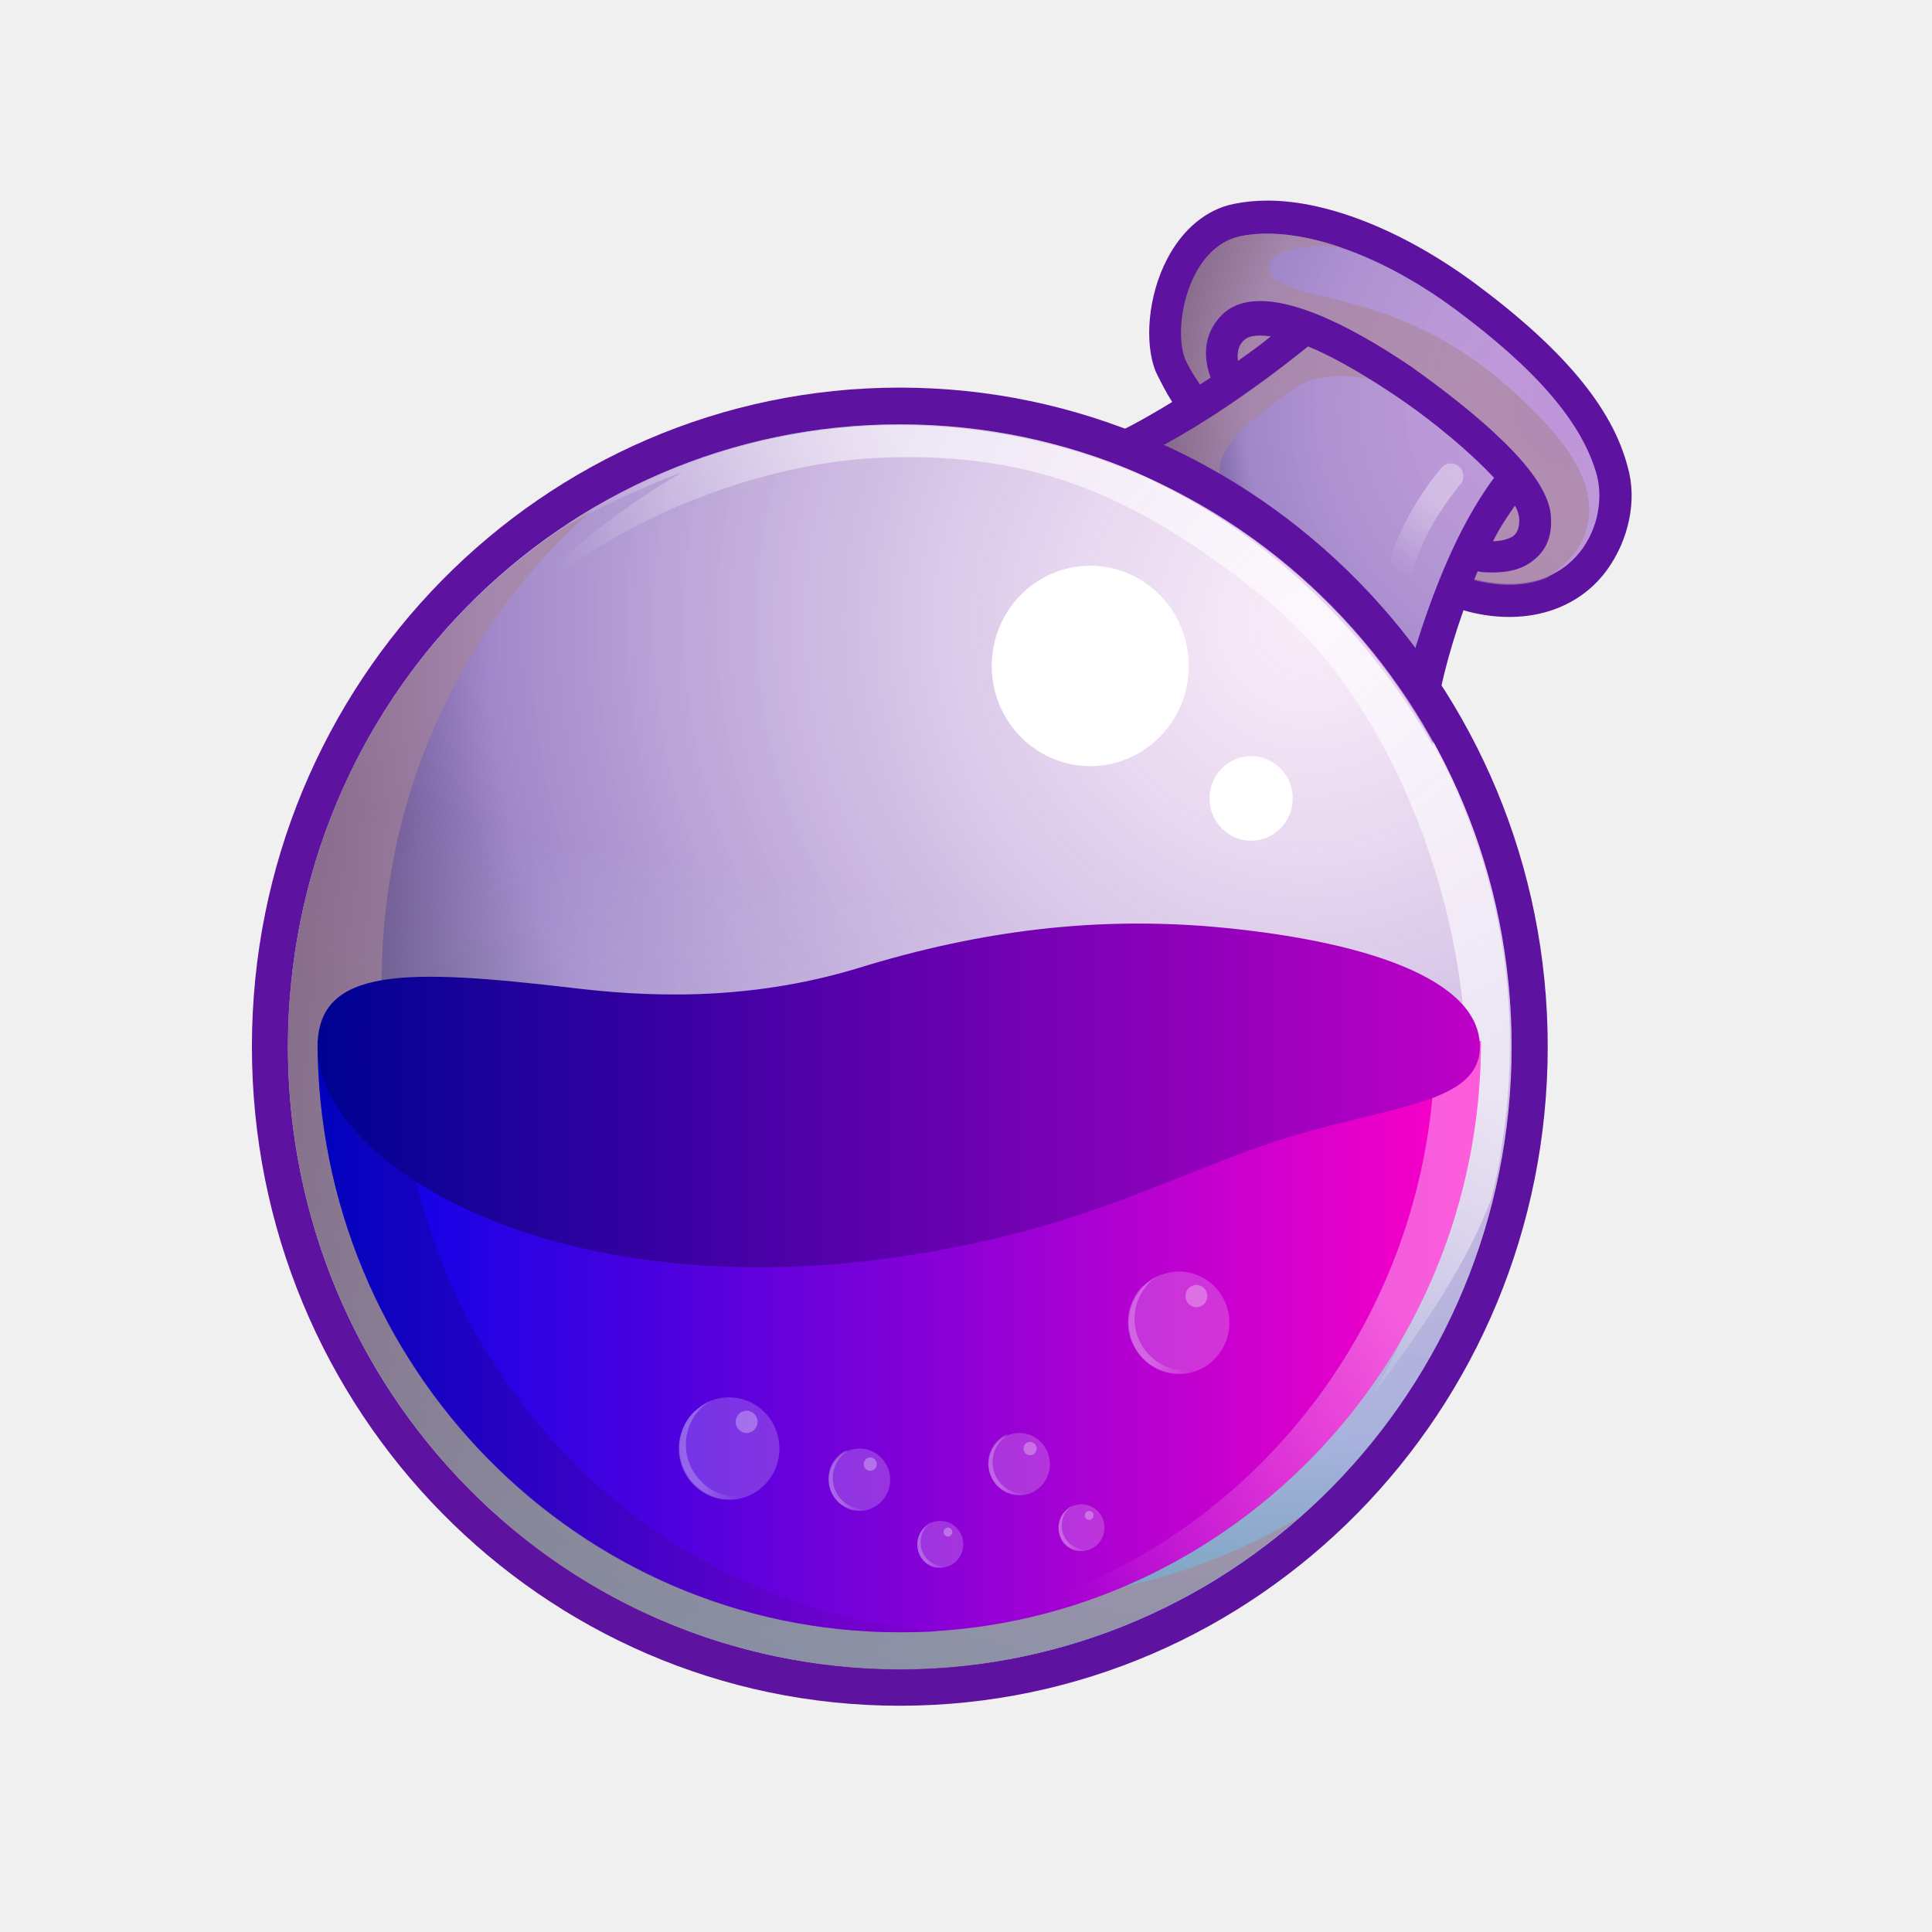
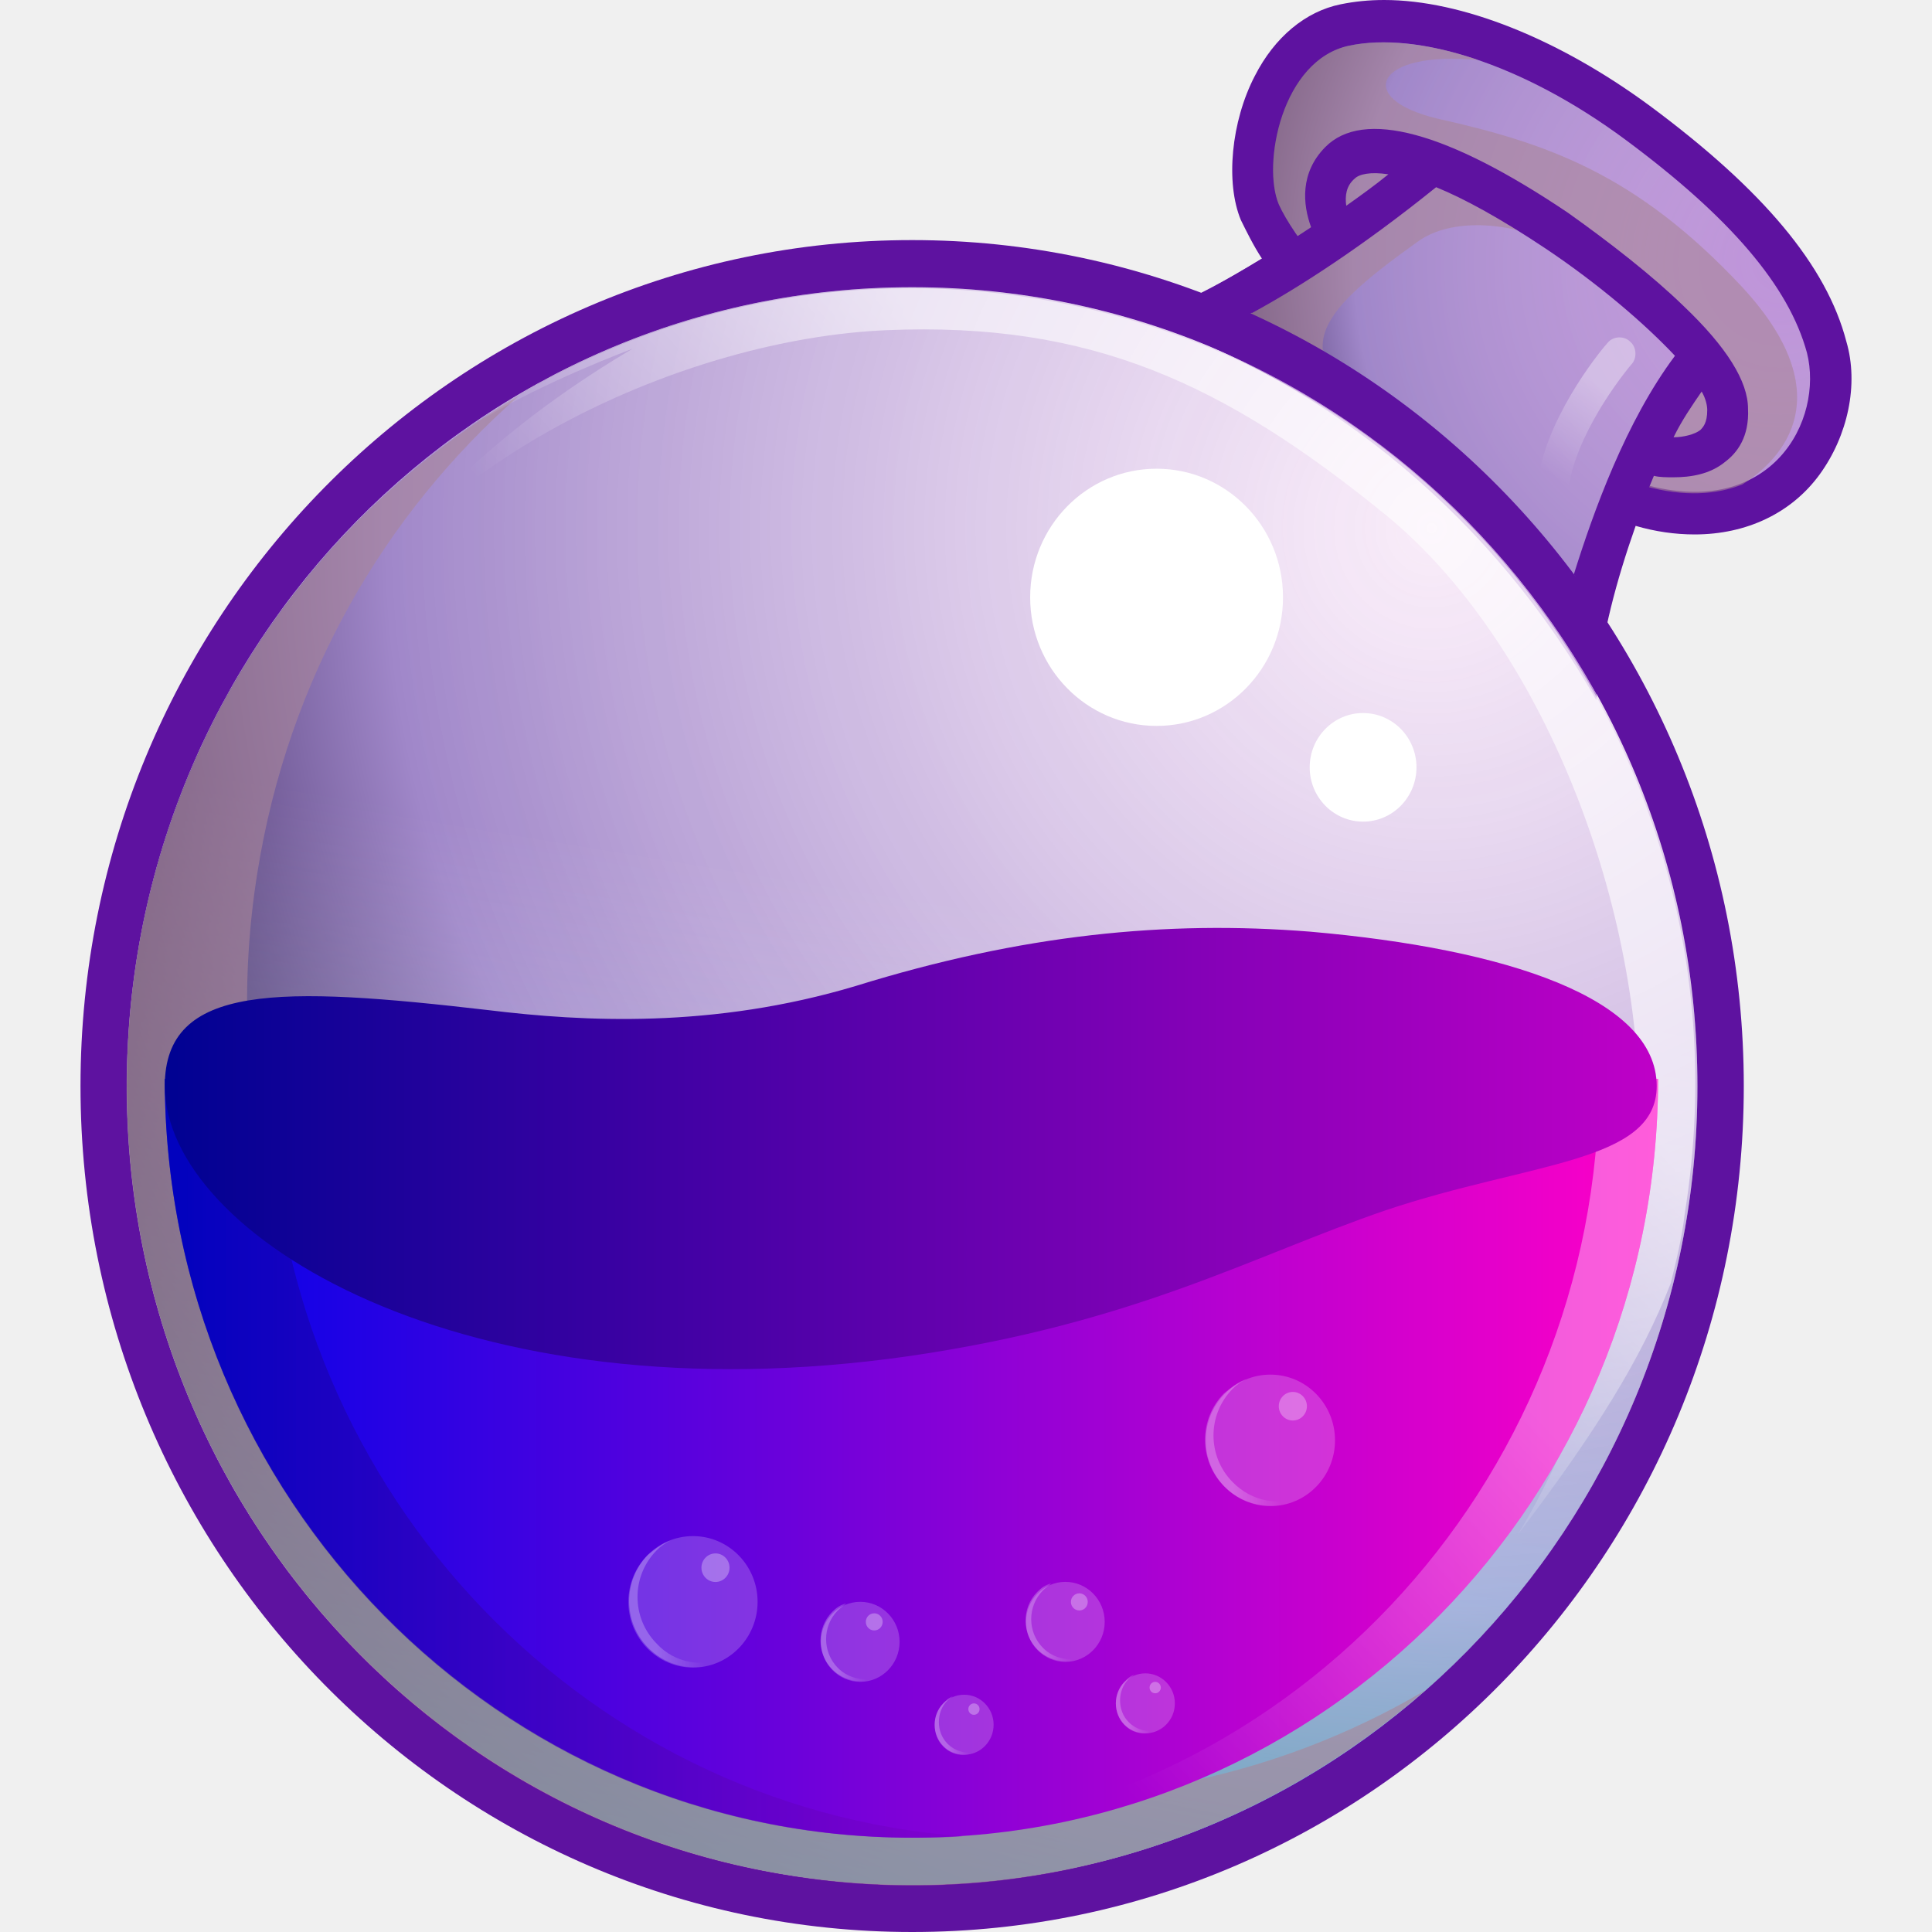
- <svg xmlns="http://www.w3.org/2000/svg" width="800" height="800" viewBox="0 0 800 800" fill="none">
-   <g clip-path="url(#clip0)">
-     <path d="M673.964 193.237C667.62 168.805 647.227 144.373 610.519 117.174C581.062 95.508 549.792 83.061 524.867 83.061C519.882 83.061 515.35 83.522 510.819 84.445C499.489 86.749 489.519 95.047 483.174 107.494C475.47 122.245 473.658 142.068 478.643 154.053C480.455 157.741 482.721 162.351 485.44 166.5C461.422 181.251 447.826 185.4 446.013 185.861C508.553 207.067 560.669 251.321 593.298 308.944L593.751 303.413C595.111 288.2 599.642 270.683 605.987 252.704C612.332 254.548 618.676 255.47 625.021 255.47C641.788 255.47 656.29 248.555 665.354 236.109C674.418 223.662 678.043 207.067 673.964 193.237Z" fill="#5E12A0" />
-     <path d="M608.706 239.342C649.945 250.867 666.713 218.598 661.275 196.932C655.383 175.265 636.35 153.138 602.814 128.245C569.279 103.352 535.29 93.21 513.537 97.82C491.784 102.43 485.44 136.081 490.878 148.989C493.144 154.06 498.129 161.436 504.927 169.733C496.316 175.726 488.159 180.336 481.361 184.485C523.054 203.385 559.309 232.888 586.5 269.767C589.672 257.321 594.204 246.257 598.282 236.576C601.455 237.037 605.08 237.959 608.706 239.342Z" fill="url(#paint0_radial)" />
-     <path d="M372.594 691.101C512.504 691.101 625.924 575.729 625.924 433.41C625.924 291.091 512.504 175.719 372.594 175.719C232.685 175.719 119.265 291.091 119.265 433.41C119.265 575.729 232.685 691.101 372.594 691.101Z" fill="url(#paint1_radial)" />
-     <path opacity="0.6" d="M640.427 175.721C605.985 138.842 576.982 129.161 542.087 121.325C514.896 114.871 522.146 99.197 555.229 102.424C539.367 96.892 524.412 95.509 513.536 97.814C491.783 102.424 485.439 136.076 490.877 148.984C493.143 154.055 498.128 161.43 504.925 169.728C492.69 178.026 482.266 184.019 473.656 188.629C477.735 190.472 482.72 192.777 488.611 196.004C504.019 204.302 520.787 218.132 520.787 218.132C495.409 196.004 500.847 185.863 535.742 160.969C546.618 153.133 566.558 154.055 585.139 163.735C603.719 173.416 625.472 197.848 625.472 197.848L604.626 238.415C605.985 238.876 607.345 239.337 608.704 239.798C621.847 243.486 632.27 242.564 640.427 239.337C649.944 233.344 674.869 213.061 640.427 175.721Z" fill="#A98698" />
-     <path d="M541.631 143.45C550.695 147.138 562.478 153.592 576.979 163.273C594.2 174.797 609.155 187.705 618.672 197.847C602.811 219.052 592.388 248.094 586.043 268.377C589.215 272.987 592.841 277.597 596.013 282.207C599.185 270.682 604.624 253.626 611.875 236.569C613.687 237.03 615.953 237.03 618.219 237.03C623.657 237.03 630.002 236.108 634.987 231.96C638.612 229.194 642.691 224.123 642.238 214.903C642.238 206.144 635.44 195.081 621.391 181.712C611.421 172.031 597.826 161.429 584.23 151.748C545.257 125.472 518.066 118.096 505.83 130.543C497.672 138.84 498.579 148.982 501.298 156.358C486.796 166.039 474.56 172.953 466.403 177.563C471.841 179.407 476.826 181.712 482.264 184.017C496.766 176.18 517.613 162.812 541.631 143.45ZM627.283 209.371C628.642 211.676 629.095 213.981 629.095 215.364C629.095 219.513 627.736 220.896 626.83 221.818C625.017 223.201 621.391 224.123 618.219 224.123C620.938 218.591 624.11 213.981 627.283 209.371ZM515.347 140.684C516.706 139.301 520.332 138.379 526.223 139.301C521.691 142.989 517.159 146.216 512.628 149.443C512.174 146.216 512.627 142.989 515.347 140.684Z" fill="#5E12A0" />
-     <path d="M372.596 160.503C224.405 160.503 104.311 282.664 104.311 433.406C104.311 584.149 224.405 706.31 372.596 706.31C520.786 706.31 640.88 584.149 640.88 433.406C640.88 282.664 520.333 160.503 372.596 160.503ZM372.596 691.098C232.562 691.098 119.266 575.851 119.266 433.406C119.266 290.962 232.562 175.715 372.596 175.715C512.629 175.715 625.925 290.962 625.925 433.406C625.925 575.851 512.176 691.098 372.596 691.098Z" fill="#5E12A0" />
-     <path opacity="0.6" d="M372.594 691.101C512.504 691.101 625.924 575.729 625.924 433.41C625.924 291.091 512.504 175.719 372.594 175.719C232.685 175.719 119.265 291.091 119.265 433.41C119.265 575.729 232.685 691.101 372.594 691.101Z" fill="url(#paint2_linear)" />
-     <path opacity="0.6" d="M370.783 659.75C232.562 637.161 138.754 504.858 161.413 364.258C171.383 302.025 202.199 249.011 245.705 210.75C182.259 248.089 135.128 313.088 122.439 392.378C100.233 532.978 194.042 665.281 331.809 687.87C408.851 700.777 483.173 676.345 538.008 628.403C489.517 656.984 430.603 669.43 370.783 659.75Z" fill="#A98698" />
-     <path opacity="0.6" d="M412.93 179.411C349.031 168.808 286.945 183.56 236.189 216.29C235.282 217.212 234.376 218.133 234.376 218.133C253.863 206.148 282.413 195.545 282.413 195.545C208.998 238.878 186.339 288.203 186.339 288.203C214.889 231.963 298.728 192.318 364.439 189.552C430.151 186.786 473.203 206.609 525.772 249.481C578.342 292.813 610.064 381.322 606.892 451.392C604.173 521.462 567.918 578.163 567.918 578.163C592.844 545.433 607.799 521.462 617.315 497.03C619.128 489.654 620.941 482.278 621.847 474.441C644.506 334.302 551.151 201.999 412.93 179.411Z" fill="url(#paint3_linear)" />
-     <path d="M613.235 431.104C613.235 566.173 505.377 675.887 372.595 675.887C239.812 675.887 131.501 566.173 131.501 431.104H613.235Z" fill="url(#paint4_linear)" />
+ <svg xmlns="http://www.w3.org/2000/svg" width="48" height="48" viewBox="0 0 48 48" fill="none">
+   <g clip-path="url(#clip0_1944_1650)">
+     <path d="M45.872 8.485C45.383 6.604 43.813 4.722 40.986 2.627C38.717 0.959 36.309 0 34.389 0C34.005 0 33.656 0.036 33.307 0.107C32.435 0.284 31.667 0.923 31.178 1.882C30.585 3.018 30.445 4.544 30.829 5.467C30.969 5.751 31.143 6.107 31.353 6.426C29.503 7.562 28.456 7.882 28.316 7.917C33.133 9.55 37.147 12.959 39.66 17.396L39.694 16.97C39.799 15.799 40.148 14.45 40.637 13.065C41.125 13.207 41.614 13.278 42.103 13.278C43.394 13.278 44.511 12.746 45.209 11.787C45.907 10.828 46.186 9.55 45.872 8.485Z" fill="#5E12A0" />
+     <path d="M40.846 12.034C44.022 12.921 45.313 10.436 44.894 8.767C44.441 7.098 42.975 5.394 40.392 3.477C37.809 1.56 35.191 0.779 33.516 1.134C31.841 1.489 31.352 4.081 31.771 5.075C31.946 5.465 32.33 6.033 32.853 6.672C32.19 7.134 31.562 7.489 31.038 7.809C34.249 9.264 37.041 11.536 39.135 14.377C39.38 13.418 39.729 12.566 40.043 11.82C40.287 11.856 40.566 11.927 40.846 12.034Z" fill="url(#paint0_radial_1944_1650)" />
+     <path d="M22.662 46.829C33.437 46.829 42.172 37.944 42.172 26.983C42.172 16.022 33.437 7.137 22.662 7.137C11.886 7.137 3.151 16.022 3.151 26.983C3.151 37.944 11.886 46.829 22.662 46.829Z" fill="url(#paint1_radial_1944_1650)" />
+     <path opacity="0.6" d="M43.289 7.137C40.637 4.297 38.403 3.551 35.715 2.947C33.621 2.45 34.18 1.243 36.728 1.492C35.506 1.066 34.354 0.959 33.517 1.137C31.841 1.492 31.353 4.084 31.772 5.078C31.946 5.468 32.33 6.036 32.853 6.675C31.911 7.314 31.108 7.776 30.445 8.131C30.759 8.273 31.143 8.45 31.597 8.699C32.784 9.338 34.075 10.403 34.075 10.403C32.121 8.699 32.539 7.918 35.227 6.001C36.065 5.397 37.6 5.468 39.031 6.214C40.462 6.959 42.138 8.841 42.138 8.841L40.532 11.965C40.637 12.001 40.741 12.036 40.846 12.072C41.858 12.356 42.661 12.285 43.289 12.036C44.022 11.575 45.942 10.013 43.289 7.137Z" fill="#A98698" />
+     <path d="M35.68 4.651C36.379 4.935 37.286 5.432 38.403 6.177C39.729 7.065 40.881 8.059 41.614 8.84C40.392 10.473 39.589 12.71 39.101 14.272C39.345 14.627 39.624 14.982 39.869 15.337C40.113 14.45 40.532 13.136 41.09 11.822C41.23 11.858 41.404 11.858 41.579 11.858C41.998 11.858 42.486 11.787 42.87 11.467C43.149 11.254 43.464 10.864 43.429 10.154C43.429 9.479 42.905 8.627 41.823 7.598C41.055 6.852 40.008 6.035 38.961 5.29C35.96 3.266 33.865 2.698 32.923 3.657C32.295 4.296 32.365 5.077 32.574 5.645C31.457 6.391 30.515 6.923 29.887 7.278C30.305 7.42 30.689 7.598 31.108 7.775C32.225 7.172 33.831 6.142 35.68 4.651ZM42.277 9.728C42.382 9.905 42.416 10.083 42.416 10.189C42.416 10.509 42.312 10.615 42.242 10.686C42.102 10.793 41.823 10.864 41.579 10.864C41.788 10.438 42.033 10.083 42.277 9.728ZM33.656 4.438C33.761 4.331 34.04 4.26 34.494 4.331C34.145 4.615 33.796 4.864 33.447 5.112C33.412 4.864 33.447 4.615 33.656 4.438Z" fill="#5E12A0" />
+     <path d="M22.662 5.965C11.249 5.965 2 15.373 2 26.983C2 38.592 11.249 48 22.662 48C34.075 48 43.324 38.592 43.324 26.983C43.324 15.373 34.04 5.965 22.662 5.965ZM22.662 46.829C11.877 46.829 3.152 37.953 3.152 26.983C3.152 16.012 11.877 7.136 22.662 7.136C33.447 7.136 42.172 16.012 42.172 26.983C42.172 37.953 33.412 46.829 22.662 46.829Z" fill="#5E12A0" />
+     <path opacity="0.6" d="M22.662 46.829C33.437 46.829 42.172 37.944 42.172 26.983C42.172 16.022 33.437 7.137 22.662 7.137C11.886 7.137 3.151 16.022 3.151 26.983C3.151 37.944 11.886 46.829 22.662 46.829Z" fill="url(#paint2_linear_1944_1650)" />
+     <path opacity="0.6" d="M22.523 44.416C11.877 42.676 4.653 32.487 6.398 21.659C7.166 16.866 9.539 12.783 12.889 9.836C8.003 12.712 4.373 17.718 3.396 23.824C1.686 34.653 8.911 44.842 19.521 46.581C25.454 47.576 31.178 45.694 35.401 42.002C31.667 44.203 27.13 45.161 22.523 44.416Z" fill="#A98698" />
+     <path opacity="0.6" d="M25.768 7.422C20.847 6.605 16.066 7.741 12.157 10.262C12.087 10.333 12.017 10.404 12.017 10.404C13.518 9.481 15.717 8.664 15.717 8.664C10.062 12.002 8.317 15.8 8.317 15.8C10.516 11.469 16.973 8.416 22.034 8.203C27.095 7.99 30.41 9.516 34.459 12.818C38.508 16.155 40.951 22.972 40.706 28.369C40.497 33.765 37.705 38.132 37.705 38.132C39.624 35.611 40.776 33.765 41.509 31.883C41.649 31.315 41.788 30.747 41.858 30.144C43.603 19.351 36.413 9.161 25.768 7.422Z" fill="url(#paint3_linear_1944_1650)" />
+     <path d="M41.195 26.805C41.195 37.207 32.888 45.657 22.662 45.657C12.435 45.657 4.094 37.207 4.094 26.805H41.195Z" fill="url(#paint4_linear_1944_1650)" />
    <g opacity="0.6">
-       <path opacity="0.6" d="M594.201 431.104C594.201 562.946 491.781 670.817 363.077 675.887C366.25 675.887 369.422 675.887 372.594 675.887C505.377 675.887 613.234 566.173 613.234 431.104H594.201Z" fill="url(#paint5_linear)" />
+       <path opacity="0.6" d="M39.729 26.805C39.729 36.959 31.841 45.266 21.929 45.657C22.173 45.657 22.417 45.657 22.662 45.657C32.888 45.657 41.195 37.207 41.195 26.805H39.729Z" fill="url(#paint5_linear_1944_1650)" />
    </g>
    <g opacity="0.7">
-       <path opacity="0.7" d="M165.49 431.104H131.501C131.501 566.173 239.359 675.887 372.142 675.887C378.033 675.887 383.471 675.887 388.909 675.426C264.284 666.207 165.49 560.18 165.49 431.104Z" fill="url(#paint6_linear)" />
+       <path opacity="0.7" d="M6.711 26.805H4.094C4.094 37.207 12.4 45.657 22.627 45.657C23.08 45.657 23.499 45.657 23.918 45.621C14.32 44.911 6.711 36.745 6.711 26.805Z" fill="url(#paint6_linear_1944_1650)" />
    </g>
-     <path d="M612.781 433.407C612.781 405.287 564.744 389.153 500.845 383.621C454.621 379.933 407.943 384.543 354.467 401.138C308.243 414.968 266.55 412.663 236.187 408.975C168.662 401.138 131.501 400.216 131.501 433.407C131.501 481.35 227.576 541.278 371.688 520.533C444.651 509.931 482.265 488.264 525.317 473.513C571.995 457.839 612.781 458.3 612.781 433.407Z" fill="url(#paint7_linear)" />
-     <path d="M451.448 317.236C473.974 317.236 492.234 298.661 492.234 275.747C492.234 252.833 473.974 234.258 451.448 234.258C428.922 234.258 410.661 252.833 410.661 275.747C410.661 298.661 428.922 317.236 451.448 317.236Z" fill="white" />
-     <path d="M518.067 348.13C527.578 348.13 535.288 340.287 535.288 330.612C535.288 320.938 527.578 313.095 518.067 313.095C508.556 313.095 500.846 320.938 500.846 330.612C500.846 340.287 508.556 348.13 518.067 348.13Z" fill="white" />
+     <path d="M41.16 26.981C41.16 24.815 37.46 23.573 32.539 23.146C28.979 22.862 25.384 23.217 21.265 24.495C17.706 25.561 14.495 25.383 12.156 25.099C6.956 24.495 4.094 24.424 4.094 26.981C4.094 30.673 11.493 35.288 22.592 33.691C28.211 32.874 31.108 31.206 34.424 30.07C38.019 28.862 41.16 28.898 41.16 26.981Z" fill="url(#paint7_linear_1944_1650)" />
+     <path d="M28.735 18.035C30.47 18.035 31.876 16.605 31.876 14.84C31.876 13.075 30.47 11.645 28.735 11.645C27 11.645 25.594 13.075 25.594 14.84C25.594 16.605 27 18.035 28.735 18.035Z" fill="white" />
+     <path d="M33.865 20.413C34.598 20.413 35.192 19.809 35.192 19.064C35.192 18.319 34.598 17.715 33.865 17.715C33.133 17.715 32.539 18.319 32.539 19.064C32.539 19.809 33.133 20.413 33.865 20.413Z" fill="white" />
    <g opacity="0.6">
-       <path opacity="0.6" d="M579.703 242.563C579.25 242.563 578.796 242.563 578.796 242.563C576.077 242.102 574.265 239.336 574.718 236.109C578.796 214.904 596.017 194.62 596.924 193.698C598.736 191.393 602.362 191.393 604.175 193.237C606.441 195.081 606.44 198.769 604.628 200.613C604.175 201.074 588.313 219.975 584.688 238.414C584.235 241.18 581.969 242.563 579.703 242.563Z" fill="url(#paint8_linear)" />
+       <path opacity="0.6" d="M38.612 12.284C38.577 12.284 38.542 12.284 38.542 12.284C38.333 12.249 38.193 12.036 38.228 11.787C38.542 10.154 39.868 8.592 39.938 8.521C40.078 8.343 40.357 8.343 40.497 8.485C40.671 8.627 40.671 8.911 40.532 9.053C40.497 9.089 39.275 10.544 38.996 11.964C38.961 12.178 38.786 12.284 38.612 12.284Z" fill="url(#paint8_linear_1944_1650)" />
    </g>
-     <path opacity="0.2" d="M355.905 625.64C362.913 625.64 368.594 619.861 368.594 612.732C368.594 605.604 362.913 599.825 355.905 599.825C348.897 599.825 343.216 605.604 343.216 612.732C343.216 619.861 348.897 625.64 355.905 625.64Z" fill="white" />
+     <path opacity="0.2" d="M21.373 41.785C21.913 41.785 22.35 41.34 22.35 40.791C22.35 40.242 21.913 39.797 21.373 39.797C20.833 39.797 20.395 40.242 20.395 40.791C20.395 41.34 20.833 41.785 21.373 41.785Z" fill="white" />
    <g opacity="0.4">
-       <path opacity="0.6" d="M348.577 621.135C343.592 616.065 343.592 607.767 348.577 602.696C349.484 601.774 350.39 601.313 351.296 600.391C349.484 600.852 348.124 601.774 346.765 603.157C341.78 608.228 341.78 616.526 346.765 621.596C350.843 625.745 357.188 626.667 362.173 623.901C357.641 625.745 352.203 624.823 348.577 621.135Z" fill="url(#paint9_linear)" />
+       <path opacity="0.6" d="M20.812 41.434C20.428 41.043 20.428 40.404 20.812 40.014C20.882 39.943 20.952 39.907 21.022 39.836C20.882 39.871 20.777 39.943 20.673 40.049C20.289 40.44 20.289 41.078 20.673 41.469C20.987 41.789 21.475 41.86 21.859 41.647C21.51 41.789 21.091 41.718 20.812 41.434Z" fill="url(#paint9_linear_1944_1650)" />
    </g>
-     <path opacity="0.3" d="M360.361 609.042C361.863 609.042 363.08 607.804 363.08 606.276C363.08 604.749 361.863 603.51 360.361 603.51C358.859 603.51 357.642 604.749 357.642 606.276C357.642 607.804 358.859 609.042 360.361 609.042Z" fill="white" />
-     <path opacity="0.2" d="M422.07 619.19C429.078 619.19 434.759 613.411 434.759 606.282C434.759 599.153 429.078 593.375 422.07 593.375C415.062 593.375 409.381 599.153 409.381 606.282C409.381 613.411 415.062 619.19 422.07 619.19Z" fill="white" />
+     <path opacity="0.3" d="M21.72 40.508C21.836 40.508 21.93 40.413 21.93 40.295C21.93 40.177 21.836 40.082 21.72 40.082C21.604 40.082 21.511 40.177 21.511 40.295C21.511 40.413 21.604 40.508 21.72 40.508Z" fill="white" />
+     <path opacity="0.2" d="M26.468 41.289C27.008 41.289 27.446 40.844 27.446 40.295C27.446 39.746 27.008 39.301 26.468 39.301C25.929 39.301 25.491 39.746 25.491 40.295C25.491 40.844 25.929 41.289 26.468 41.289Z" fill="white" />
    <g opacity="0.4">
-       <path opacity="0.6" d="M414.742 614.685C409.757 609.614 409.757 601.317 414.742 596.246C415.648 595.324 416.555 594.863 417.461 593.941C415.648 594.402 414.289 595.324 412.929 596.707C407.944 601.778 407.944 610.075 412.929 615.146C417.008 619.295 423.352 620.217 428.337 617.451C423.806 619.295 418.367 618.373 414.742 614.685Z" fill="url(#paint10_linear)" />
+       <path opacity="0.6" d="M25.908 40.937C25.524 40.547 25.524 39.908 25.908 39.517C25.978 39.446 26.048 39.411 26.117 39.34C25.978 39.375 25.873 39.446 25.768 39.553C25.384 39.943 25.384 40.582 25.768 40.973C26.082 41.292 26.571 41.364 26.955 41.15C26.606 41.292 26.187 41.221 25.908 40.937Z" fill="url(#paint10_linear_1944_1650)" />
    </g>
-     <path opacity="0.3" d="M426.526 602.592C428.027 602.592 429.245 601.354 429.245 599.826C429.245 598.298 428.027 597.06 426.526 597.06C425.024 597.06 423.806 598.298 423.806 599.826C423.806 601.354 425.024 602.592 426.526 602.592Z" fill="white" />
-     <path opacity="0.2" d="M389.361 649.153C394.617 649.153 398.878 644.819 398.878 639.472C398.878 634.126 394.617 629.792 389.361 629.792C384.105 629.792 379.845 634.126 379.845 639.472C379.845 644.819 384.105 649.153 389.361 649.153Z" fill="white" />
+     <path opacity="0.3" d="M26.816 40.012C26.931 40.012 27.025 39.917 27.025 39.799C27.025 39.681 26.931 39.586 26.816 39.586C26.7 39.586 26.606 39.681 26.606 39.799C26.606 39.917 26.7 40.012 26.816 40.012Z" fill="white" />
+     <path opacity="0.2" d="M23.954 43.597C24.358 43.597 24.686 43.263 24.686 42.851C24.686 42.439 24.358 42.105 23.954 42.105C23.549 42.105 23.221 42.439 23.221 42.851C23.221 43.263 23.549 43.597 23.954 43.597Z" fill="white" />
    <g opacity="0.4">
-       <path opacity="0.6" d="M383.923 645.57C380.298 641.882 380.298 635.429 383.923 631.741C384.376 631.28 385.283 630.819 385.736 630.358C384.376 630.819 383.47 631.741 382.564 632.663C378.938 636.351 378.938 642.805 382.564 646.492C385.736 649.719 390.268 650.18 394.346 647.875C390.721 649.258 386.642 648.336 383.923 645.57Z" fill="url(#paint11_linear)" />
+       <path opacity="0.6" d="M23.535 43.316C23.256 43.032 23.256 42.535 23.535 42.251C23.57 42.215 23.64 42.18 23.674 42.145C23.57 42.18 23.5 42.251 23.43 42.322C23.151 42.606 23.151 43.103 23.43 43.387C23.674 43.636 24.023 43.671 24.337 43.494C24.058 43.6 23.744 43.529 23.535 43.316Z" fill="url(#paint11_linear_1944_1650)" />
    </g>
-     <path opacity="0.3" d="M392.532 636.243C393.534 636.243 394.345 635.418 394.345 634.4C394.345 633.381 393.534 632.556 392.532 632.556C391.531 632.556 390.72 633.381 390.72 634.4C390.72 635.418 391.531 636.243 392.532 636.243Z" fill="white" />
-     <path opacity="0.2" d="M447.825 642.238C453.081 642.238 457.342 637.904 457.342 632.558C457.342 627.211 453.081 622.877 447.825 622.877C442.569 622.877 438.308 627.211 438.308 632.558C438.308 637.904 442.569 642.238 447.825 642.238Z" fill="white" />
+     <path opacity="0.3" d="M24.197 42.604C24.274 42.604 24.337 42.541 24.337 42.462C24.337 42.384 24.274 42.32 24.197 42.32C24.12 42.32 24.058 42.384 24.058 42.462C24.058 42.541 24.12 42.604 24.197 42.604Z" fill="white" />
+     <path opacity="0.2" d="M28.456 43.065C28.86 43.065 29.189 42.732 29.189 42.32C29.189 41.908 28.86 41.574 28.456 41.574C28.051 41.574 27.723 41.908 27.723 42.32C27.723 42.732 28.051 43.065 28.456 43.065Z" fill="white" />
    <g opacity="0.4">
-       <path opacity="0.6" d="M442.387 638.656C438.761 634.968 438.761 628.514 442.387 624.826C442.84 624.365 443.746 623.904 444.199 623.443C442.84 623.904 441.934 624.826 441.027 625.748C437.402 629.436 437.402 635.89 441.027 639.578C444.199 642.805 448.731 643.266 452.81 640.961C449.184 642.344 445.106 641.422 442.387 638.656Z" fill="url(#paint12_linear)" />
+       <path opacity="0.6" d="M28.037 42.781C27.758 42.497 27.758 42 28.037 41.716C28.072 41.68 28.142 41.645 28.176 41.609C28.072 41.645 28.002 41.716 27.932 41.787C27.653 42.071 27.653 42.568 27.932 42.852C28.176 43.1 28.525 43.136 28.84 42.959C28.56 43.065 28.246 42.994 28.037 42.781Z" fill="url(#paint12_linear_1944_1650)" />
    </g>
-     <path opacity="0.3" d="M450.996 629.338C451.997 629.338 452.809 628.512 452.809 627.494C452.809 626.475 451.997 625.65 450.996 625.65C449.995 625.65 449.183 626.475 449.183 627.494C449.183 628.512 449.995 629.338 450.996 629.338Z" fill="white" />
-     <path opacity="0.2" d="M301.896 621.034C313.41 621.034 322.743 611.54 322.743 599.829C322.743 588.118 313.41 578.624 301.896 578.624C290.383 578.624 281.05 588.118 281.05 599.829C281.05 611.54 290.383 621.034 301.896 621.034Z" fill="white" />
+     <path opacity="0.3" d="M28.7 42.069C28.777 42.069 28.84 42.006 28.84 41.927C28.84 41.849 28.777 41.785 28.7 41.785C28.623 41.785 28.561 41.849 28.561 41.927C28.561 42.006 28.623 42.069 28.7 42.069Z" fill="white" />
+     <path opacity="0.2" d="M17.217 41.43C18.103 41.43 18.822 40.699 18.822 39.797C18.822 38.895 18.103 38.164 17.217 38.164C16.33 38.164 15.611 38.895 15.611 39.797C15.611 40.699 16.33 41.43 17.217 41.43Z" fill="white" />
    <g opacity="0.4">
-       <path opacity="0.6" d="M290.128 613.192C281.971 604.895 281.971 591.526 290.128 583.228C291.488 581.845 292.847 580.923 294.66 580.001C291.941 580.923 289.675 582.767 287.409 584.611C279.252 592.909 279.252 606.278 287.409 614.575C294.207 621.49 304.63 622.873 312.787 617.802C305.083 621.029 296.019 619.646 290.128 613.192Z" fill="url(#paint13_linear)" />
+       <path opacity="0.6" d="M16.31 40.83C15.682 40.191 15.682 39.161 16.31 38.522C16.415 38.415 16.52 38.344 16.659 38.273C16.45 38.344 16.276 38.486 16.101 38.628C15.473 39.267 15.473 40.297 16.101 40.936C16.625 41.469 17.427 41.575 18.055 41.185C17.462 41.433 16.764 41.327 16.31 40.83Z" fill="url(#paint13_linear_1944_1650)" />
    </g>
-     <path opacity="0.3" d="M309.15 593.372C311.653 593.372 313.682 591.308 313.682 588.762C313.682 586.216 311.653 584.152 309.15 584.152C306.647 584.152 304.618 586.216 304.618 588.762C304.618 591.308 306.647 593.372 309.15 593.372Z" fill="white" />
-     <path opacity="0.2" d="M488.23 568.936C499.743 568.936 509.076 559.442 509.076 547.731C509.076 536.019 499.743 526.525 488.23 526.525C476.717 526.525 467.383 536.019 467.383 547.731C467.383 559.442 476.717 568.936 488.23 568.936Z" fill="white" />
+     <path opacity="0.3" d="M17.776 39.304C17.968 39.304 18.125 39.145 18.125 38.949C18.125 38.753 17.968 38.594 17.776 38.594C17.583 38.594 17.427 38.753 17.427 38.949C17.427 39.145 17.583 39.304 17.776 39.304Z" fill="white" />
+     <path opacity="0.2" d="M31.562 37.419C32.449 37.419 33.168 36.687 33.168 35.785C33.168 34.883 32.449 34.152 31.562 34.152C30.676 34.152 29.957 34.883 29.957 35.785C29.957 36.687 30.676 37.419 31.562 37.419Z" fill="white" />
    <g opacity="0.4">
-       <path opacity="0.6" d="M475.92 561.103C467.763 552.805 467.763 539.436 475.92 531.139C477.28 529.756 478.639 528.834 480.452 527.912C477.733 528.834 475.467 530.678 473.201 532.521C465.044 540.819 465.044 554.188 473.201 562.486C479.999 569.4 490.422 570.783 498.579 565.713C490.875 568.939 482.265 567.556 475.92 561.103Z" fill="url(#paint14_linear)" />
+       <path opacity="0.6" d="M30.62 36.818C29.992 36.179 29.992 35.149 30.62 34.51C30.725 34.404 30.829 34.333 30.969 34.262C30.76 34.333 30.585 34.475 30.411 34.617C29.782 35.256 29.782 36.285 30.411 36.924C30.934 37.457 31.737 37.563 32.365 37.173C31.772 37.421 31.109 37.315 30.62 36.818Z" fill="url(#paint14_linear_1944_1650)" />
    </g>
-     <path opacity="0.3" d="M495.407 541.282C497.91 541.282 499.939 539.218 499.939 536.672C499.939 534.126 497.91 532.062 495.407 532.062C492.904 532.062 490.875 534.126 490.875 536.672C490.875 539.218 492.904 541.282 495.407 541.282Z" fill="white" />
+     <path opacity="0.3" d="M32.12 35.292C32.313 35.292 32.47 35.133 32.47 34.937C32.47 34.741 32.313 34.582 32.12 34.582C31.928 34.582 31.771 34.741 31.771 34.937C31.771 35.133 31.928 35.292 32.12 35.292Z" fill="white" />
  </g>
  <defs>
-     <radialGradient id="paint0_radial" cx="0" cy="0" r="1" gradientUnits="userSpaceOnUse" gradientTransform="translate(653.009 167.889) scale(202.547 206.035)">
+     <radialGradient id="paint0_radial_1944_1650" cx="0" cy="0" r="1" gradientUnits="userSpaceOnUse" gradientTransform="translate(44.2576 6.53041) scale(15.5992 15.8678)">
      <stop stop-color="#FFEAFF" stop-opacity="0.6" />
      <stop offset="0.681" stop-color="#A087C9" />
      <stop offset="1" stop-color="#10002F" />
    </radialGradient>
-     <radialGradient id="paint1_radial" cx="0" cy="0" r="1" gradientUnits="userSpaceOnUse" gradientTransform="translate(540.32 255.753) scale(495.56 504.093)">
+     <radialGradient id="paint1_radial_1944_1650" cx="0" cy="0" r="1" gradientUnits="userSpaceOnUse" gradientTransform="translate(35.579 13.3006) scale(38.1657 38.8229)">
      <stop stop-color="#FFEAFF" stop-opacity="0.6" />
      <stop offset="0.681" stop-color="#A087C9" />
      <stop offset="1" stop-color="#10002F" />
    </radialGradient>
-     <linearGradient id="paint2_linear" x1="331.959" y1="687.445" x2="415.726" y2="179.399" gradientUnits="userSpaceOnUse">
+     <linearGradient id="paint2_linear_1944_1650" x1="19.532" y1="46.547" x2="25.983" y2="7.42" gradientUnits="userSpaceOnUse">
      <stop stop-color="#81FFFF" />
      <stop offset="0.62" stop-color="white" stop-opacity="0" />
    </linearGradient>
-     <linearGradient id="paint3_linear" x1="551.129" y1="258.408" x2="338.385" y2="450.302" gradientUnits="userSpaceOnUse">
+     <linearGradient id="paint3_linear_1944_1650" x1="36.412" y1="13.506" x2="20.027" y2="28.285" gradientUnits="userSpaceOnUse">
      <stop offset="0.289" stop-color="white" />
      <stop offset="0.78" stop-color="white" stop-opacity="0" />
    </linearGradient>
-     <linearGradient id="paint4_linear" x1="131.705" y1="553.353" x2="613.118" y2="553.353" gradientUnits="userSpaceOnUse">
+     <linearGradient id="paint4_linear_1944_1650" x1="4.109" y1="36.22" x2="41.186" y2="36.22" gradientUnits="userSpaceOnUse">
      <stop stop-color="#0002E9" />
      <stop offset="0.995" stop-color="#FF00C7" />
    </linearGradient>
-     <linearGradient id="paint5_linear" x1="635.906" y1="452.584" x2="369.659" y2="699.942" gradientUnits="userSpaceOnUse">
+     <linearGradient id="paint5_linear_1944_1650" x1="42.941" y1="28.459" x2="22.436" y2="47.509" gradientUnits="userSpaceOnUse">
      <stop offset="0.289" stop-color="white" />
      <stop offset="0.78" stop-color="white" stop-opacity="0" />
    </linearGradient>
-     <linearGradient id="paint6_linear" x1="131.705" y1="553.352" x2="389.259" y2="553.352" gradientUnits="userSpaceOnUse">
+     <linearGradient id="paint6_linear_1944_1650" x1="4.109" y1="36.22" x2="23.945" y2="36.22" gradientUnits="userSpaceOnUse">
      <stop stop-color="#000292" />
      <stop offset="0.995" stop-color="#7D00C7" />
    </linearGradient>
-     <linearGradient id="paint7_linear" x1="132.029" y1="453.743" x2="612.795" y2="453.743" gradientUnits="userSpaceOnUse">
+     <linearGradient id="paint7_linear_1944_1650" x1="4.134" y1="28.547" x2="41.161" y2="28.547" gradientUnits="userSpaceOnUse">
      <stop stop-color="#000292" />
      <stop offset="0.995" stop-color="#BE00C7" />
    </linearGradient>
-     <linearGradient id="paint8_linear" x1="604.91" y1="191.453" x2="569.494" y2="248.03" gradientUnits="userSpaceOnUse">
+     <linearGradient id="paint8_linear_1944_1650" x1="40.553" y1="8.348" x2="37.826" y2="12.705" gradientUnits="userSpaceOnUse">
      <stop offset="0.289" stop-color="white" />
      <stop offset="0.78" stop-color="white" stop-opacity="0" />
    </linearGradient>
-     <linearGradient id="paint9_linear" x1="343.013" y1="613.233" x2="362.187" y2="613.233" gradientUnits="userSpaceOnUse">
+     <linearGradient id="paint9_linear_1944_1650" x1="20.384" y1="40.825" x2="21.86" y2="40.825" gradientUnits="userSpaceOnUse">
      <stop offset="0.289" stop-color="white" />
      <stop offset="0.78" stop-color="white" stop-opacity="0" />
    </linearGradient>
-     <linearGradient id="paint10_linear" x1="409.132" y1="606.695" x2="428.305" y2="606.695" gradientUnits="userSpaceOnUse">
+     <linearGradient id="paint10_linear_1944_1650" x1="25.476" y1="40.322" x2="26.953" y2="40.322" gradientUnits="userSpaceOnUse">
      <stop offset="0.289" stop-color="white" />
      <stop offset="0.78" stop-color="white" stop-opacity="0" />
    </linearGradient>
-     <linearGradient id="paint11_linear" x1="379.785" y1="639.688" x2="394.18" y2="639.688" gradientUnits="userSpaceOnUse">
+     <linearGradient id="paint11_linear_1944_1650" x1="23.216" y1="42.863" x2="24.325" y2="42.863" gradientUnits="userSpaceOnUse">
      <stop offset="0.289" stop-color="white" />
      <stop offset="0.78" stop-color="white" stop-opacity="0" />
    </linearGradient>
-     <linearGradient id="paint12_linear" x1="438.053" y1="632.755" x2="452.447" y2="632.755" gradientUnits="userSpaceOnUse">
+     <linearGradient id="paint12_linear_1944_1650" x1="27.703" y1="42.327" x2="28.812" y2="42.327" gradientUnits="userSpaceOnUse">
      <stop offset="0.289" stop-color="white" />
      <stop offset="0.78" stop-color="white" stop-opacity="0" />
    </linearGradient>
-     <linearGradient id="paint13_linear" x1="281.083" y1="600.365" x2="312.395" y2="600.365" gradientUnits="userSpaceOnUse">
+     <linearGradient id="paint13_linear_1944_1650" x1="15.614" y1="39.842" x2="18.025" y2="39.842" gradientUnits="userSpaceOnUse">
      <stop offset="0.289" stop-color="white" />
      <stop offset="0.78" stop-color="white" stop-opacity="0" />
    </linearGradient>
-     <linearGradient id="paint14_linear" x1="467.049" y1="548.259" x2="498.361" y2="548.259" gradientUnits="userSpaceOnUse">
+     <linearGradient id="paint14_linear_1944_1650" x1="29.937" y1="35.829" x2="32.348" y2="35.829" gradientUnits="userSpaceOnUse">
      <stop offset="0.289" stop-color="white" />
      <stop offset="0.78" stop-color="white" stop-opacity="0" />
    </linearGradient>
-     <clipPath id="clip0">
-       <rect width="800" height="800" fill="white" />
+     <clipPath id="clip0_1944_1650">
+       <rect width="48" height="48" fill="white" />
    </clipPath>
  </defs>
</svg>
